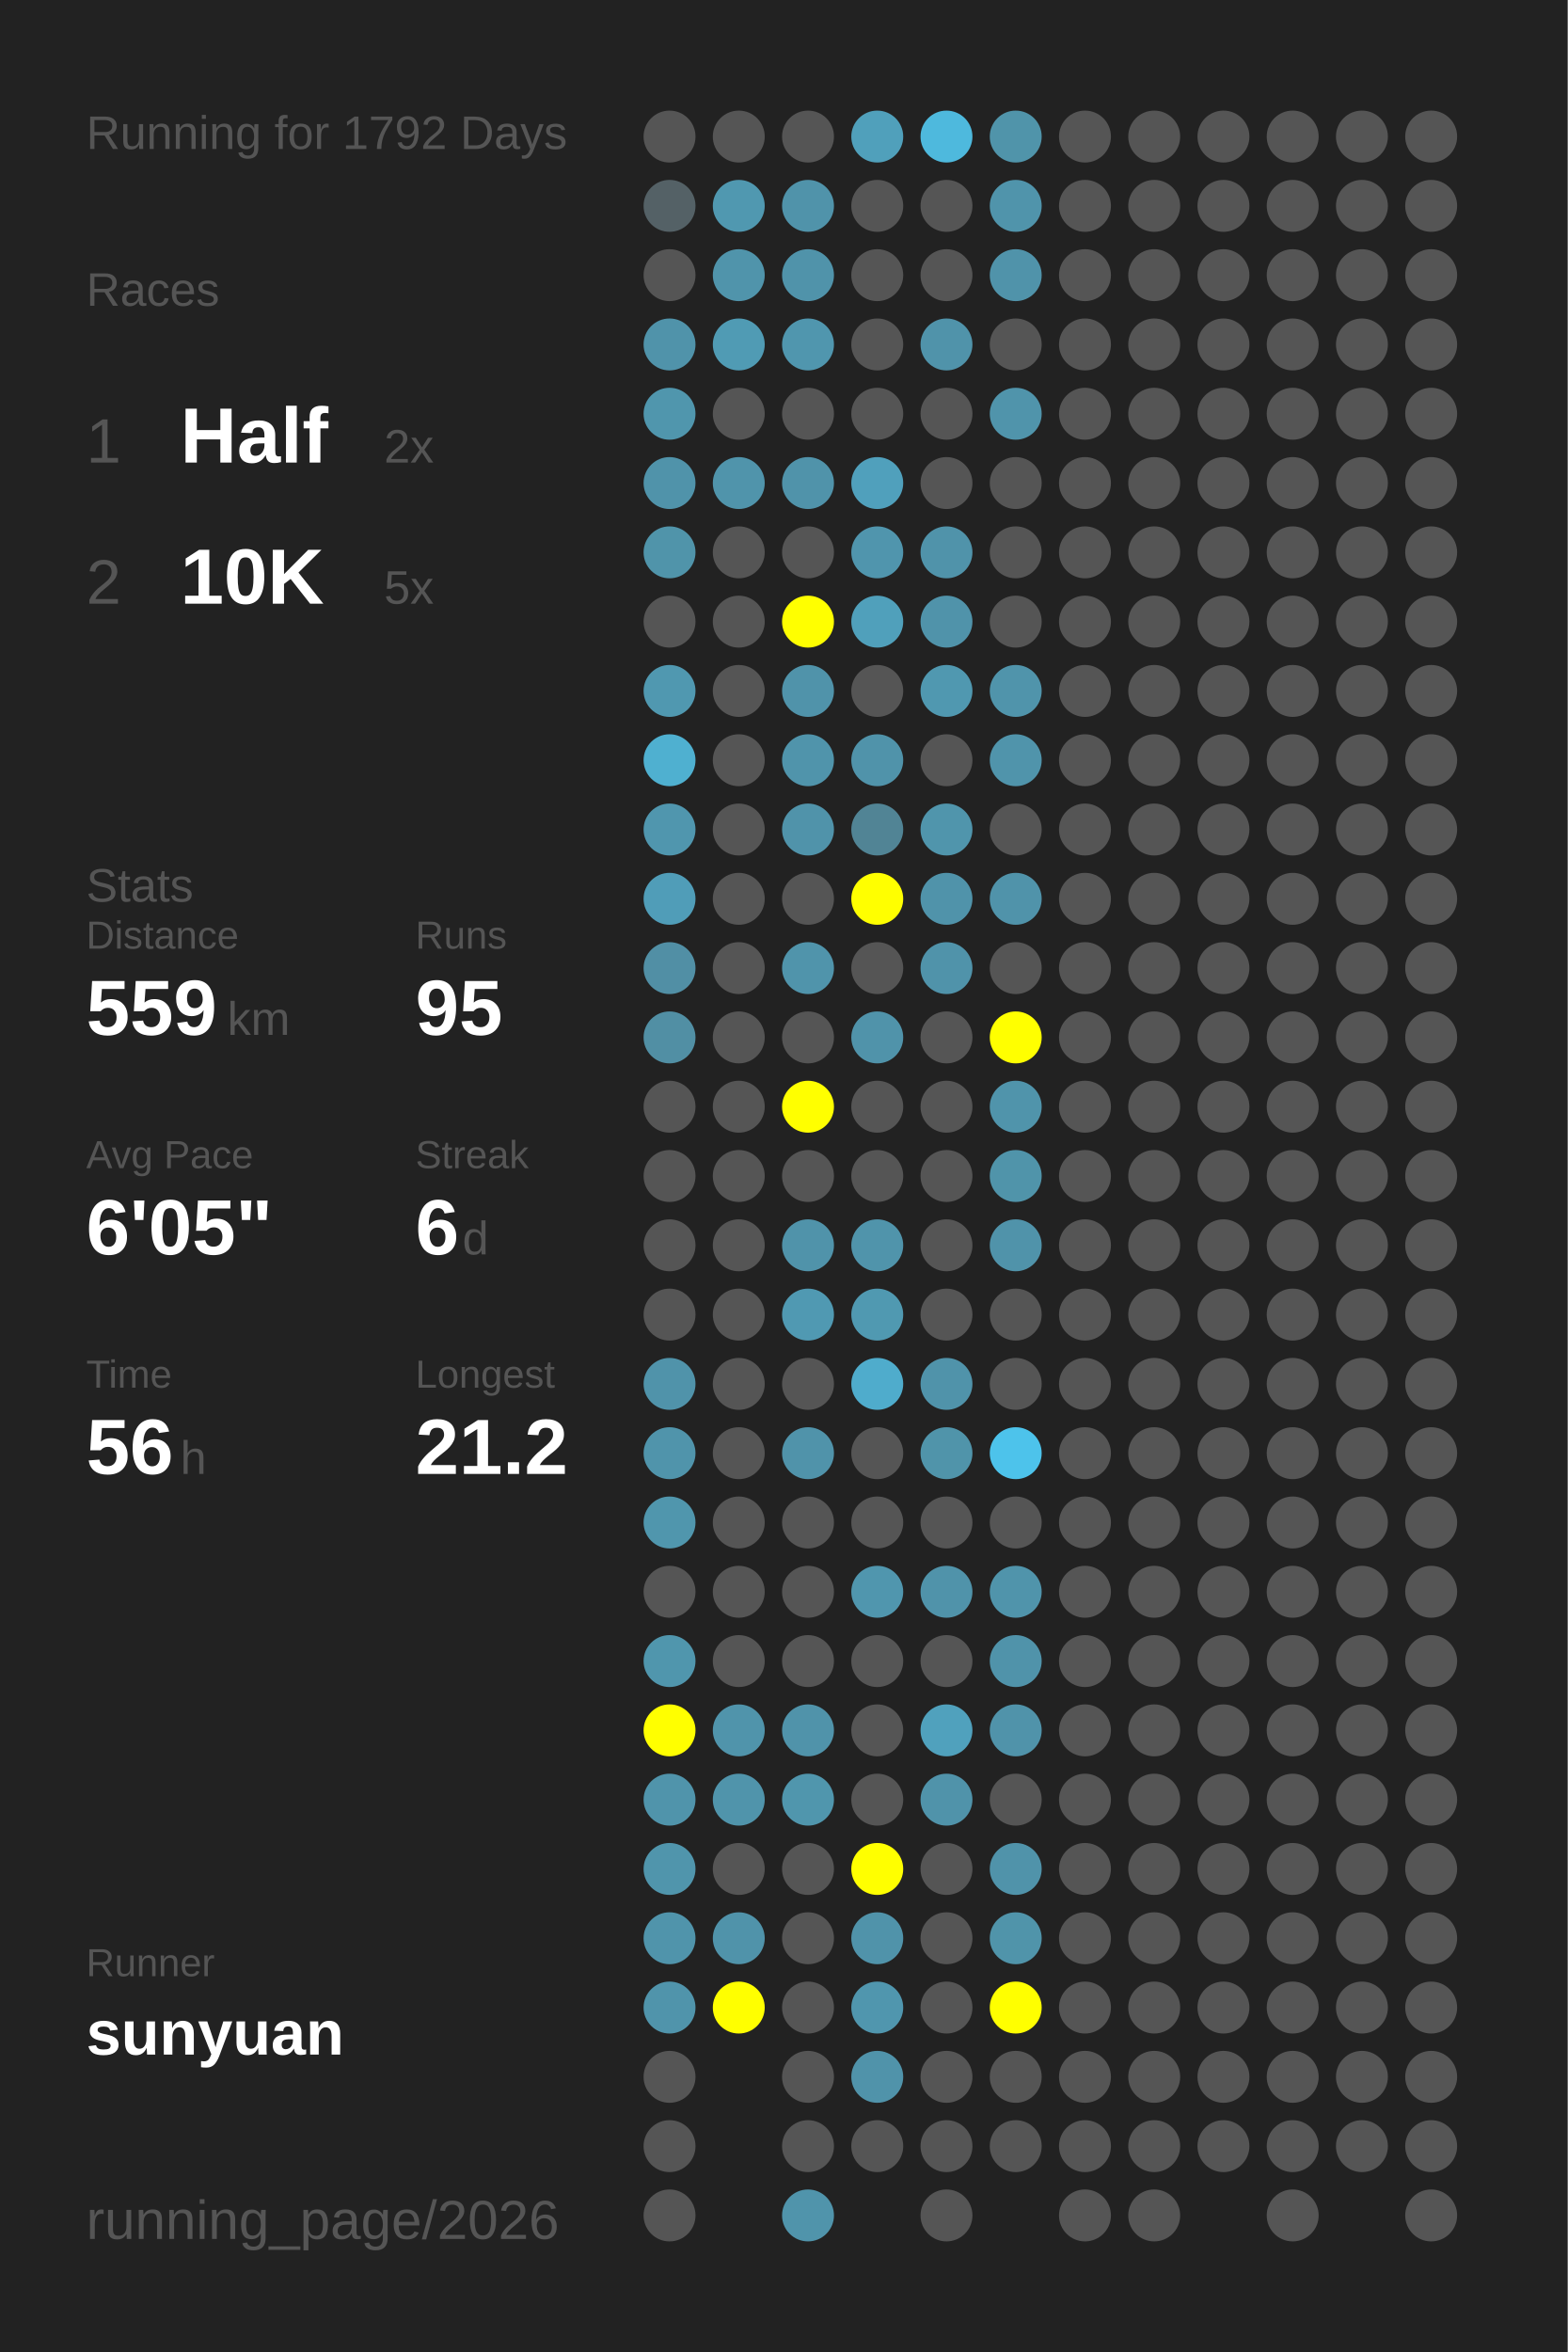
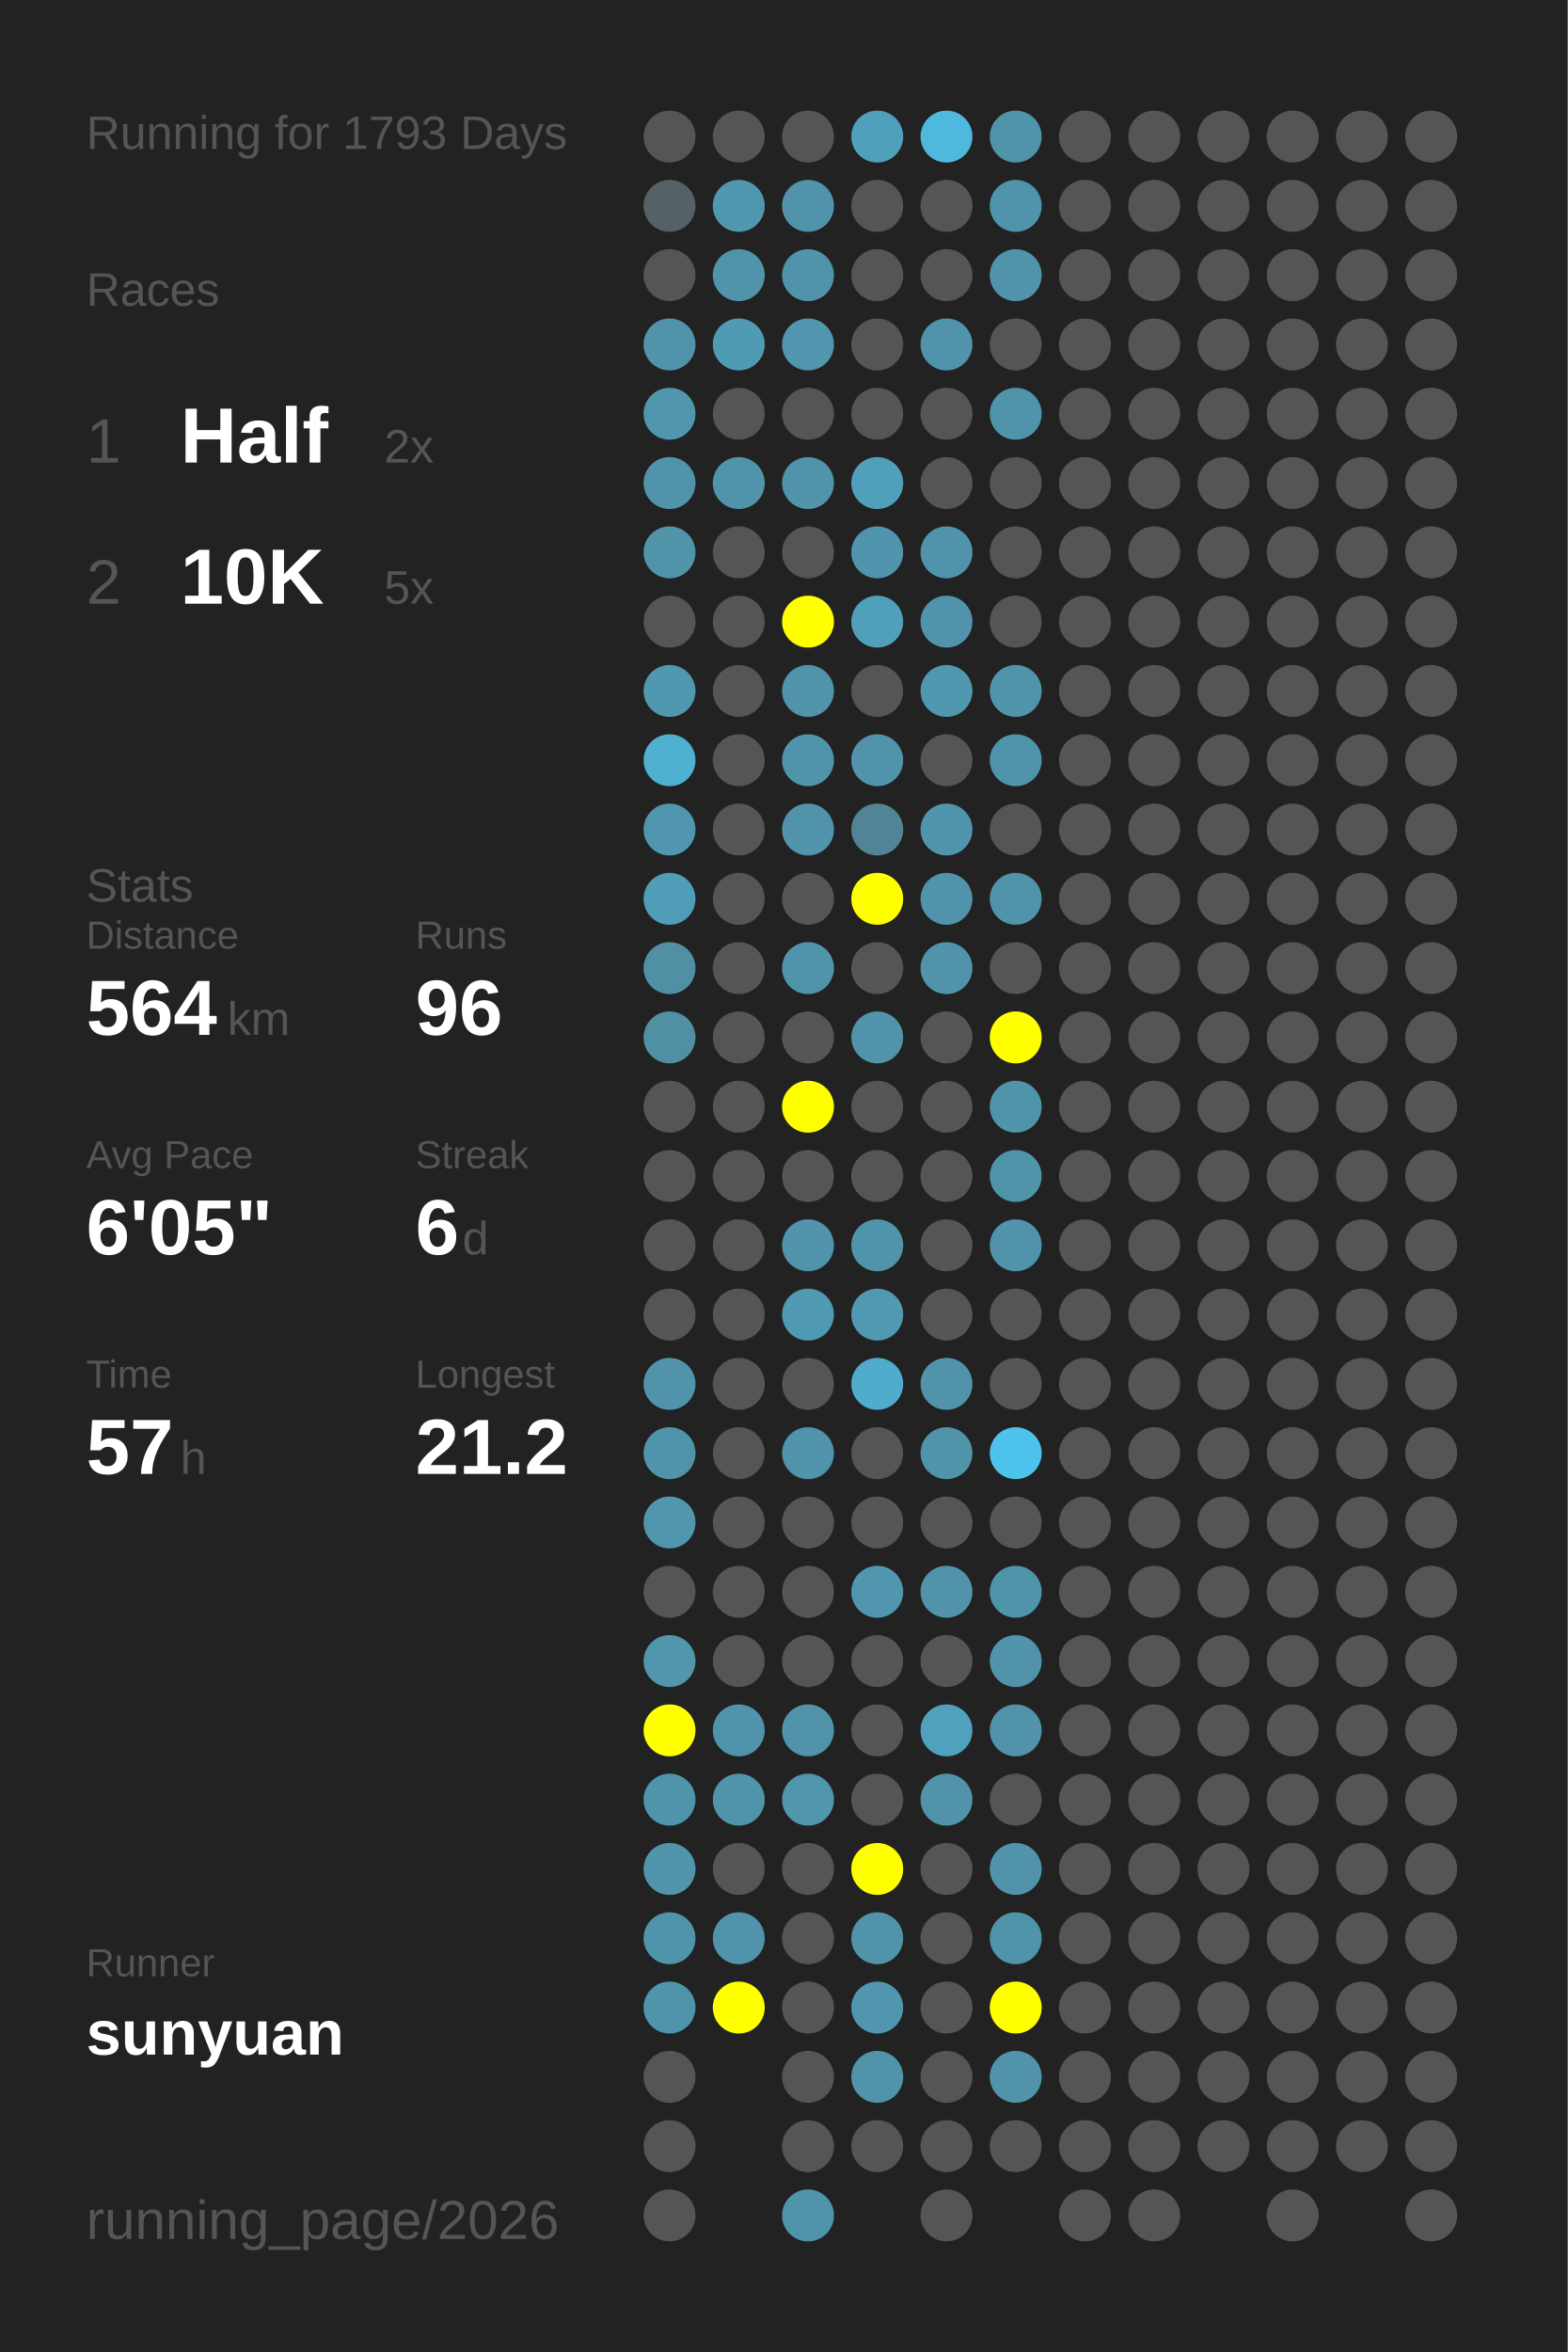
<svg xmlns="http://www.w3.org/2000/svg" baseProfile="full" height="300mm" version="1.1" viewBox="0,0,200,300" width="200mm">
  <defs />
  <rect fill="#222222" height="300" width="200" x="0" y="0" />
-   <text fill="#555555" style="font-size:6px; font-family:Arial;" x="11" y="19">Running for 1792 Days</text>
+   <text fill="#555555" style="font-size:6px; font-family:Arial;" x="11" y="19">Running for 1793 Days</text>
  <text fill="#555555" style="font-size:6px; font-family:Arial;" x="11" y="39">Races</text>
  <text fill="#555555" style="font-size:8px; font-family:Arial;" x="11" y="59">1</text>
  <text fill="#FFFFFF" style="font-size:10px; font-family:Arial; font-weight:bold;" x="23" y="59">Half</text>
  <text fill="#555555" style="font-size:6px; font-family:Arial;" x="49" y="59">2x</text>
  <text fill="#555555" style="font-size:8px; font-family:Arial;" x="11" y="77">2</text>
  <text fill="#FFFFFF" style="font-size:10px; font-family:Arial; font-weight:bold;" x="23" y="77">10K</text>
  <text fill="#555555" style="font-size:6px; font-family:Arial;" x="49" y="77">5x</text>
  <text fill="#555555" style="font-size:6px; font-family:Arial;" x="11" y="115">Stats</text>
  <text fill="#555555" style="font-size:5px; font-family:Arial;" x="11" y="121">Distance</text>
-   <text fill="#FFFFFF" style="font-size:10px; font-family:Arial; font-weight:bold;" x="11" y="132">559</text>
+   <text fill="#FFFFFF" style="font-size:10px; font-family:Arial; font-weight:bold;" x="11" y="132">564</text>
  <text fill="#555555" style="font-size:6px; font-family:Arial;" x="29" y="132">km</text>
  <text fill="#555555" style="font-size:5px; font-family:Arial;" x="53" y="121">Runs</text>
-   <text fill="#FFFFFF" style="font-size:10px; font-family:Arial; font-weight:bold;" x="53" y="132">95</text>
+   <text fill="#FFFFFF" style="font-size:10px; font-family:Arial; font-weight:bold;" x="53" y="132">96</text>
  <text fill="#555555" style="font-size:5px; font-family:Arial;" x="11" y="149">Avg Pace</text>
  <text fill="#FFFFFF" style="font-size:10px; font-family:Arial; font-weight:bold;" x="11" y="160">6'05"</text>
  <text fill="#555555" style="font-size:5px; font-family:Arial;" x="53" y="149">Streak</text>
  <text fill="#FFFFFF" style="font-size:10px; font-family:Arial; font-weight:bold;" x="53" y="160">6</text>
  <text fill="#555555" style="font-size:6px; font-family:Arial;" x="59" y="160">d</text>
  <text fill="#555555" style="font-size:5px; font-family:Arial;" x="11" y="177">Time</text>
-   <text fill="#FFFFFF" style="font-size:10px; font-family:Arial; font-weight:bold;" x="11" y="188">56</text>
+   <text fill="#FFFFFF" style="font-size:10px; font-family:Arial; font-weight:bold;" x="11" y="188">57</text>
  <text fill="#555555" style="font-size:6px; font-family:Arial;" x="23" y="188">h</text>
  <text fill="#555555" style="font-size:5px; font-family:Arial;" x="53" y="177">Longest</text>
  <text fill="#FFFFFF" style="font-size:10px; font-family:Arial; font-weight:bold;" x="53" y="188">21.2</text>
  <text fill="#555555" style="font-size:5px; font-family:Arial;" x="11" y="252.065">Runner</text>
  <text fill="#FFFFFF" style="font-size:8px; font-family:Arial; font-weight:bold;" x="11" y="262.065">sunyuan</text>
  <text fill="#555555" style="font-size:7px; font-family:Arial;" x="11" y="285.581">running_page/2026</text>
  <circle cx="85.417" cy="17.419" fill="#555555" r="3.312" />
  <circle cx="85.417" cy="26.258" fill="#546166" r="3.312" />
  <circle cx="85.417" cy="35.097" fill="#555555" r="3.312" />
  <circle cx="85.417" cy="43.935" fill="#5093aa" r="3.312" />
  <circle cx="85.417" cy="52.774" fill="#5096ad" r="3.312" />
  <circle cx="85.417" cy="61.613" fill="#5093aa" r="3.312" />
  <circle cx="85.417" cy="70.452" fill="#5094aa" r="3.312" />
  <circle cx="85.417" cy="79.29" fill="#555555" r="3.312" />
  <circle cx="85.417" cy="88.129" fill="#5098b0" r="3.312" />
  <circle cx="85.417" cy="96.968" fill="#4fb0d0" r="3.312" />
  <circle cx="85.417" cy="105.806" fill="#5096ae" r="3.312" />
  <circle cx="85.417" cy="114.645" fill="#509db8" r="3.312" />
  <circle cx="85.417" cy="123.484" fill="#518fa5" r="3.312" />
  <circle cx="85.417" cy="132.323" fill="#518fa4" r="3.312" />
  <circle cx="85.417" cy="141.161" fill="#555555" r="3.312" />
  <circle cx="85.417" cy="150" fill="#555555" r="3.312" />
  <circle cx="85.417" cy="158.839" fill="#555555" r="3.312" />
  <circle cx="85.417" cy="167.677" fill="#555555" r="3.312" />
  <circle cx="85.417" cy="176.516" fill="#5093aa" r="3.312" />
  <circle cx="85.417" cy="185.355" fill="#5094ab" r="3.312" />
  <circle cx="85.417" cy="194.194" fill="#5096ad" r="3.312" />
  <circle cx="85.417" cy="203.032" fill="#555555" r="3.312" />
  <circle cx="85.417" cy="211.871" fill="#5096ad" r="3.312" />
  <circle cx="85.417" cy="220.71" fill="#FFFF00" r="3.312" />
  <circle cx="85.417" cy="229.548" fill="#5094ab" r="3.312" />
  <circle cx="85.417" cy="238.387" fill="#5095ac" r="3.312" />
  <circle cx="85.417" cy="247.226" fill="#5094ab" r="3.312" />
  <circle cx="85.417" cy="256.065" fill="#5094ab" r="3.312" />
  <circle cx="85.417" cy="264.903" fill="#555555" r="3.312" />
  <circle cx="85.417" cy="273.742" fill="#555555" r="3.312" />
  <circle cx="85.417" cy="282.581" fill="#555555" r="3.312" />
  <circle cx="94.25" cy="17.419" fill="#555555" r="3.312" />
  <circle cx="94.25" cy="26.258" fill="#5098b0" r="3.312" />
  <circle cx="94.25" cy="35.097" fill="#5094ab" r="3.312" />
  <circle cx="94.25" cy="43.935" fill="#509bb4" r="3.312" />
  <circle cx="94.25" cy="52.774" fill="#555555" r="3.312" />
  <circle cx="94.25" cy="61.613" fill="#5094ab" r="3.312" />
  <circle cx="94.25" cy="70.452" fill="#555555" r="3.312" />
  <circle cx="94.25" cy="79.29" fill="#555555" r="3.312" />
  <circle cx="94.25" cy="88.129" fill="#555555" r="3.312" />
  <circle cx="94.25" cy="96.968" fill="#555555" r="3.312" />
  <circle cx="94.25" cy="105.806" fill="#555555" r="3.312" />
  <circle cx="94.25" cy="114.645" fill="#555555" r="3.312" />
  <circle cx="94.25" cy="123.484" fill="#555555" r="3.312" />
  <circle cx="94.25" cy="132.323" fill="#555555" r="3.312" />
  <circle cx="94.25" cy="141.161" fill="#555555" r="3.312" />
  <circle cx="94.25" cy="150" fill="#555555" r="3.312" />
  <circle cx="94.25" cy="158.839" fill="#555555" r="3.312" />
  <circle cx="94.25" cy="167.677" fill="#555555" r="3.312" />
  <circle cx="94.25" cy="176.516" fill="#555555" r="3.312" />
  <circle cx="94.25" cy="185.355" fill="#555555" r="3.312" />
  <circle cx="94.25" cy="194.194" fill="#555555" r="3.312" />
  <circle cx="94.25" cy="203.032" fill="#555555" r="3.312" />
  <circle cx="94.25" cy="211.871" fill="#555555" r="3.312" />
  <circle cx="94.25" cy="220.71" fill="#5094ab" r="3.312" />
  <circle cx="94.25" cy="229.548" fill="#5094ab" r="3.312" />
  <circle cx="94.25" cy="238.387" fill="#555555" r="3.312" />
  <circle cx="94.25" cy="247.226" fill="#5093aa" r="3.312" />
  <circle cx="94.25" cy="256.065" fill="#FFFF00" r="3.312" />
  <circle cx="103.083" cy="17.419" fill="#555555" r="3.312" />
  <circle cx="103.083" cy="26.258" fill="#5093aa" r="3.312" />
  <circle cx="103.083" cy="35.097" fill="#5093aa" r="3.312" />
  <circle cx="103.083" cy="43.935" fill="#5096ae" r="3.312" />
  <circle cx="103.083" cy="52.774" fill="#555555" r="3.312" />
  <circle cx="103.083" cy="61.613" fill="#5093aa" r="3.312" />
  <circle cx="103.083" cy="70.452" fill="#555555" r="3.312" />
  <circle cx="103.083" cy="79.29" fill="#FFFF00" r="3.312" />
  <circle cx="103.083" cy="88.129" fill="#5093aa" r="3.312" />
  <circle cx="103.083" cy="96.968" fill="#5094ab" r="3.312" />
  <circle cx="103.083" cy="105.806" fill="#5093aa" r="3.312" />
  <circle cx="103.083" cy="114.645" fill="#555555" r="3.312" />
  <circle cx="103.083" cy="123.484" fill="#5094ab" r="3.312" />
  <circle cx="103.083" cy="132.323" fill="#555555" r="3.312" />
  <circle cx="103.083" cy="141.161" fill="#FFFF00" r="3.312" />
  <circle cx="103.083" cy="150" fill="#555555" r="3.312" />
  <circle cx="103.083" cy="158.839" fill="#5093aa" r="3.312" />
  <circle cx="103.083" cy="167.677" fill="#5099b2" r="3.312" />
  <circle cx="103.083" cy="176.516" fill="#555555" r="3.312" />
  <circle cx="103.083" cy="185.355" fill="#5093aa" r="3.312" />
  <circle cx="103.083" cy="194.194" fill="#555555" r="3.312" />
  <circle cx="103.083" cy="203.032" fill="#555555" r="3.312" />
  <circle cx="103.083" cy="211.871" fill="#555555" r="3.312" />
  <circle cx="103.083" cy="220.71" fill="#5093aa" r="3.312" />
  <circle cx="103.083" cy="229.548" fill="#5096ad" r="3.312" />
  <circle cx="103.083" cy="238.387" fill="#555555" r="3.312" />
  <circle cx="103.083" cy="247.226" fill="#555555" r="3.312" />
  <circle cx="103.083" cy="256.065" fill="#555555" r="3.312" />
  <circle cx="103.083" cy="264.903" fill="#555555" r="3.312" />
  <circle cx="103.083" cy="273.742" fill="#555555" r="3.312" />
  <circle cx="103.083" cy="282.581" fill="#5094ab" r="3.312" />
  <circle cx="111.917" cy="17.419" fill="#50a0bb" r="3.312" />
  <circle cx="111.917" cy="26.258" fill="#555555" r="3.312" />
  <circle cx="111.917" cy="35.097" fill="#555555" r="3.312" />
  <circle cx="111.917" cy="43.935" fill="#555555" r="3.312" />
  <circle cx="111.917" cy="52.774" fill="#555555" r="3.312" />
  <circle cx="111.917" cy="61.613" fill="#50a0bc" r="3.312" />
  <circle cx="111.917" cy="70.452" fill="#5095ad" r="3.312" />
  <circle cx="111.917" cy="79.29" fill="#50a0bb" r="3.312" />
  <circle cx="111.917" cy="88.129" fill="#555555" r="3.312" />
  <circle cx="111.917" cy="96.968" fill="#5093aa" r="3.312" />
  <circle cx="111.917" cy="105.806" fill="#518495" r="3.312" />
  <circle cx="111.917" cy="114.645" fill="#FFFF00" r="3.312" />
  <circle cx="111.917" cy="123.484" fill="#555555" r="3.312" />
  <circle cx="111.917" cy="132.323" fill="#5093aa" r="3.312" />
  <circle cx="111.917" cy="141.161" fill="#555555" r="3.312" />
  <circle cx="111.917" cy="150" fill="#555555" r="3.312" />
  <circle cx="111.917" cy="158.839" fill="#5094ab" r="3.312" />
  <circle cx="111.917" cy="167.677" fill="#5099b1" r="3.312" />
  <circle cx="111.917" cy="176.516" fill="#4faccc" r="3.312" />
  <circle cx="111.917" cy="185.355" fill="#555555" r="3.312" />
  <circle cx="111.917" cy="194.194" fill="#555555" r="3.312" />
  <circle cx="111.917" cy="203.032" fill="#5096ae" r="3.312" />
  <circle cx="111.917" cy="211.871" fill="#555555" r="3.312" />
  <circle cx="111.917" cy="220.71" fill="#555555" r="3.312" />
  <circle cx="111.917" cy="229.548" fill="#555555" r="3.312" />
  <circle cx="111.917" cy="238.387" fill="#FFFF00" r="3.312" />
  <circle cx="111.917" cy="247.226" fill="#5093aa" r="3.312" />
  <circle cx="111.917" cy="256.065" fill="#5096ae" r="3.312" />
  <circle cx="111.917" cy="264.903" fill="#5093aa" r="3.312" />
  <circle cx="111.917" cy="273.742" fill="#555555" r="3.312" />
  <circle cx="120.75" cy="17.419" fill="#4eb9dd" r="3.312" />
  <circle cx="120.75" cy="26.258" fill="#555555" r="3.312" />
  <circle cx="120.75" cy="35.097" fill="#555555" r="3.312" />
  <circle cx="120.75" cy="43.935" fill="#5093aa" r="3.312" />
  <circle cx="120.75" cy="52.774" fill="#555555" r="3.312" />
  <circle cx="120.75" cy="61.613" fill="#555555" r="3.312" />
  <circle cx="120.75" cy="70.452" fill="#5093aa" r="3.312" />
  <circle cx="120.75" cy="79.29" fill="#5093aa" r="3.312" />
  <circle cx="120.75" cy="88.129" fill="#5098b0" r="3.312" />
  <circle cx="120.75" cy="96.968" fill="#555555" r="3.312" />
  <circle cx="120.75" cy="105.806" fill="#5095ac" r="3.312" />
  <circle cx="120.75" cy="114.645" fill="#5093aa" r="3.312" />
  <circle cx="120.75" cy="123.484" fill="#5093aa" r="3.312" />
  <circle cx="120.75" cy="132.323" fill="#555555" r="3.312" />
  <circle cx="120.75" cy="141.161" fill="#555555" r="3.312" />
  <circle cx="120.75" cy="150" fill="#555555" r="3.312" />
  <circle cx="120.75" cy="158.839" fill="#555555" r="3.312" />
  <circle cx="120.75" cy="167.677" fill="#555555" r="3.312" />
  <circle cx="120.75" cy="176.516" fill="#5093aa" r="3.312" />
  <circle cx="120.75" cy="185.355" fill="#5094aa" r="3.312" />
  <circle cx="120.75" cy="194.194" fill="#555555" r="3.312" />
  <circle cx="120.75" cy="203.032" fill="#5093aa" r="3.312" />
  <circle cx="120.75" cy="211.871" fill="#555555" r="3.312" />
  <circle cx="120.75" cy="220.71" fill="#50a1bd" r="3.312" />
  <circle cx="120.75" cy="229.548" fill="#5093aa" r="3.312" />
  <circle cx="120.75" cy="238.387" fill="#555555" r="3.312" />
  <circle cx="120.75" cy="247.226" fill="#555555" r="3.312" />
  <circle cx="120.75" cy="256.065" fill="#555555" r="3.312" />
  <circle cx="120.75" cy="264.903" fill="#555555" r="3.312" />
  <circle cx="120.75" cy="273.742" fill="#555555" r="3.312" />
  <circle cx="120.75" cy="282.581" fill="#555555" r="3.312" />
  <circle cx="129.583" cy="17.419" fill="#5094aa" r="3.312" />
  <circle cx="129.583" cy="26.258" fill="#5094ab" r="3.312" />
  <circle cx="129.583" cy="35.097" fill="#5093aa" r="3.312" />
  <circle cx="129.583" cy="43.935" fill="#555555" r="3.312" />
  <circle cx="129.583" cy="52.774" fill="#5094ab" r="3.312" />
  <circle cx="129.583" cy="61.613" fill="#555555" r="3.312" />
  <circle cx="129.583" cy="70.452" fill="#555555" r="3.312" />
  <circle cx="129.583" cy="79.29" fill="#555555" r="3.312" />
  <circle cx="129.583" cy="88.129" fill="#5094ab" r="3.312" />
  <circle cx="129.583" cy="96.968" fill="#5094ab" r="3.312" />
  <circle cx="129.583" cy="105.806" fill="#555555" r="3.312" />
  <circle cx="129.583" cy="114.645" fill="#5093aa" r="3.312" />
  <circle cx="129.583" cy="123.484" fill="#555555" r="3.312" />
  <circle cx="129.583" cy="132.323" fill="#FFFF00" r="3.312" />
  <circle cx="129.583" cy="141.161" fill="#5094ab" r="3.312" />
  <circle cx="129.583" cy="150" fill="#5094aa" r="3.312" />
  <circle cx="129.583" cy="158.839" fill="#5093aa" r="3.312" />
  <circle cx="129.583" cy="167.677" fill="#555555" r="3.312" />
  <circle cx="129.583" cy="176.516" fill="#555555" r="3.312" />
  <circle cx="129.583" cy="185.355" fill="#4dc3eb" r="3.312" />
  <circle cx="129.583" cy="194.194" fill="#555555" r="3.312" />
  <circle cx="129.583" cy="203.032" fill="#5094ab" r="3.312" />
  <circle cx="129.583" cy="211.871" fill="#5093aa" r="3.312" />
  <circle cx="129.583" cy="220.71" fill="#5093aa" r="3.312" />
  <circle cx="129.583" cy="229.548" fill="#555555" r="3.312" />
  <circle cx="129.583" cy="238.387" fill="#5093aa" r="3.312" />
  <circle cx="129.583" cy="247.226" fill="#5094aa" r="3.312" />
  <circle cx="129.583" cy="256.065" fill="#FFFF00" r="3.312" />
-   <circle cx="129.583" cy="264.903" fill="#555555" r="3.312" />
+   <circle cx="129.583" cy="264.903" fill="#5093aa" r="3.312" />
  <circle cx="129.583" cy="273.742" fill="#555555" r="3.312" />
  <circle cx="138.417" cy="17.419" fill="#555555" r="3.312" />
  <circle cx="138.417" cy="26.258" fill="#555555" r="3.312" />
  <circle cx="138.417" cy="35.097" fill="#555555" r="3.312" />
  <circle cx="138.417" cy="43.935" fill="#555555" r="3.312" />
  <circle cx="138.417" cy="52.774" fill="#555555" r="3.312" />
  <circle cx="138.417" cy="61.613" fill="#555555" r="3.312" />
  <circle cx="138.417" cy="70.452" fill="#555555" r="3.312" />
  <circle cx="138.417" cy="79.29" fill="#555555" r="3.312" />
  <circle cx="138.417" cy="88.129" fill="#555555" r="3.312" />
  <circle cx="138.417" cy="96.968" fill="#555555" r="3.312" />
  <circle cx="138.417" cy="105.806" fill="#555555" r="3.312" />
  <circle cx="138.417" cy="114.645" fill="#555555" r="3.312" />
  <circle cx="138.417" cy="123.484" fill="#555555" r="3.312" />
  <circle cx="138.417" cy="132.323" fill="#555555" r="3.312" />
  <circle cx="138.417" cy="141.161" fill="#555555" r="3.312" />
  <circle cx="138.417" cy="150" fill="#555555" r="3.312" />
  <circle cx="138.417" cy="158.839" fill="#555555" r="3.312" />
  <circle cx="138.417" cy="167.677" fill="#555555" r="3.312" />
  <circle cx="138.417" cy="176.516" fill="#555555" r="3.312" />
  <circle cx="138.417" cy="185.355" fill="#555555" r="3.312" />
  <circle cx="138.417" cy="194.194" fill="#555555" r="3.312" />
  <circle cx="138.417" cy="203.032" fill="#555555" r="3.312" />
  <circle cx="138.417" cy="211.871" fill="#555555" r="3.312" />
  <circle cx="138.417" cy="220.71" fill="#555555" r="3.312" />
  <circle cx="138.417" cy="229.548" fill="#555555" r="3.312" />
  <circle cx="138.417" cy="238.387" fill="#555555" r="3.312" />
  <circle cx="138.417" cy="247.226" fill="#555555" r="3.312" />
  <circle cx="138.417" cy="256.065" fill="#555555" r="3.312" />
  <circle cx="138.417" cy="264.903" fill="#555555" r="3.312" />
  <circle cx="138.417" cy="273.742" fill="#555555" r="3.312" />
  <circle cx="138.417" cy="282.581" fill="#555555" r="3.312" />
  <circle cx="147.25" cy="17.419" fill="#555555" r="3.312" />
  <circle cx="147.25" cy="26.258" fill="#555555" r="3.312" />
  <circle cx="147.25" cy="35.097" fill="#555555" r="3.312" />
  <circle cx="147.25" cy="43.935" fill="#555555" r="3.312" />
  <circle cx="147.25" cy="52.774" fill="#555555" r="3.312" />
  <circle cx="147.25" cy="61.613" fill="#555555" r="3.312" />
  <circle cx="147.25" cy="70.452" fill="#555555" r="3.312" />
  <circle cx="147.25" cy="79.29" fill="#555555" r="3.312" />
  <circle cx="147.25" cy="88.129" fill="#555555" r="3.312" />
  <circle cx="147.25" cy="96.968" fill="#555555" r="3.312" />
  <circle cx="147.25" cy="105.806" fill="#555555" r="3.312" />
  <circle cx="147.25" cy="114.645" fill="#555555" r="3.312" />
  <circle cx="147.25" cy="123.484" fill="#555555" r="3.312" />
  <circle cx="147.25" cy="132.323" fill="#555555" r="3.312" />
  <circle cx="147.25" cy="141.161" fill="#555555" r="3.312" />
  <circle cx="147.25" cy="150" fill="#555555" r="3.312" />
  <circle cx="147.25" cy="158.839" fill="#555555" r="3.312" />
  <circle cx="147.25" cy="167.677" fill="#555555" r="3.312" />
  <circle cx="147.25" cy="176.516" fill="#555555" r="3.312" />
  <circle cx="147.25" cy="185.355" fill="#555555" r="3.312" />
  <circle cx="147.25" cy="194.194" fill="#555555" r="3.312" />
  <circle cx="147.25" cy="203.032" fill="#555555" r="3.312" />
  <circle cx="147.25" cy="211.871" fill="#555555" r="3.312" />
  <circle cx="147.25" cy="220.71" fill="#555555" r="3.312" />
  <circle cx="147.25" cy="229.548" fill="#555555" r="3.312" />
  <circle cx="147.25" cy="238.387" fill="#555555" r="3.312" />
  <circle cx="147.25" cy="247.226" fill="#555555" r="3.312" />
  <circle cx="147.25" cy="256.065" fill="#555555" r="3.312" />
  <circle cx="147.25" cy="264.903" fill="#555555" r="3.312" />
  <circle cx="147.25" cy="273.742" fill="#555555" r="3.312" />
  <circle cx="147.25" cy="282.581" fill="#555555" r="3.312" />
  <circle cx="156.083" cy="17.419" fill="#555555" r="3.312" />
  <circle cx="156.083" cy="26.258" fill="#555555" r="3.312" />
  <circle cx="156.083" cy="35.097" fill="#555555" r="3.312" />
  <circle cx="156.083" cy="43.935" fill="#555555" r="3.312" />
  <circle cx="156.083" cy="52.774" fill="#555555" r="3.312" />
  <circle cx="156.083" cy="61.613" fill="#555555" r="3.312" />
  <circle cx="156.083" cy="70.452" fill="#555555" r="3.312" />
  <circle cx="156.083" cy="79.29" fill="#555555" r="3.312" />
  <circle cx="156.083" cy="88.129" fill="#555555" r="3.312" />
  <circle cx="156.083" cy="96.968" fill="#555555" r="3.312" />
  <circle cx="156.083" cy="105.806" fill="#555555" r="3.312" />
  <circle cx="156.083" cy="114.645" fill="#555555" r="3.312" />
  <circle cx="156.083" cy="123.484" fill="#555555" r="3.312" />
  <circle cx="156.083" cy="132.323" fill="#555555" r="3.312" />
  <circle cx="156.083" cy="141.161" fill="#555555" r="3.312" />
  <circle cx="156.083" cy="150" fill="#555555" r="3.312" />
  <circle cx="156.083" cy="158.839" fill="#555555" r="3.312" />
  <circle cx="156.083" cy="167.677" fill="#555555" r="3.312" />
  <circle cx="156.083" cy="176.516" fill="#555555" r="3.312" />
  <circle cx="156.083" cy="185.355" fill="#555555" r="3.312" />
  <circle cx="156.083" cy="194.194" fill="#555555" r="3.312" />
  <circle cx="156.083" cy="203.032" fill="#555555" r="3.312" />
  <circle cx="156.083" cy="211.871" fill="#555555" r="3.312" />
  <circle cx="156.083" cy="220.71" fill="#555555" r="3.312" />
  <circle cx="156.083" cy="229.548" fill="#555555" r="3.312" />
  <circle cx="156.083" cy="238.387" fill="#555555" r="3.312" />
  <circle cx="156.083" cy="247.226" fill="#555555" r="3.312" />
  <circle cx="156.083" cy="256.065" fill="#555555" r="3.312" />
  <circle cx="156.083" cy="264.903" fill="#555555" r="3.312" />
  <circle cx="156.083" cy="273.742" fill="#555555" r="3.312" />
  <circle cx="164.917" cy="17.419" fill="#555555" r="3.312" />
  <circle cx="164.917" cy="26.258" fill="#555555" r="3.312" />
  <circle cx="164.917" cy="35.097" fill="#555555" r="3.312" />
  <circle cx="164.917" cy="43.935" fill="#555555" r="3.312" />
  <circle cx="164.917" cy="52.774" fill="#555555" r="3.312" />
  <circle cx="164.917" cy="61.613" fill="#555555" r="3.312" />
  <circle cx="164.917" cy="70.452" fill="#555555" r="3.312" />
  <circle cx="164.917" cy="79.29" fill="#555555" r="3.312" />
  <circle cx="164.917" cy="88.129" fill="#555555" r="3.312" />
  <circle cx="164.917" cy="96.968" fill="#555555" r="3.312" />
  <circle cx="164.917" cy="105.806" fill="#555555" r="3.312" />
  <circle cx="164.917" cy="114.645" fill="#555555" r="3.312" />
  <circle cx="164.917" cy="123.484" fill="#555555" r="3.312" />
  <circle cx="164.917" cy="132.323" fill="#555555" r="3.312" />
  <circle cx="164.917" cy="141.161" fill="#555555" r="3.312" />
  <circle cx="164.917" cy="150" fill="#555555" r="3.312" />
  <circle cx="164.917" cy="158.839" fill="#555555" r="3.312" />
  <circle cx="164.917" cy="167.677" fill="#555555" r="3.312" />
  <circle cx="164.917" cy="176.516" fill="#555555" r="3.312" />
  <circle cx="164.917" cy="185.355" fill="#555555" r="3.312" />
  <circle cx="164.917" cy="194.194" fill="#555555" r="3.312" />
  <circle cx="164.917" cy="203.032" fill="#555555" r="3.312" />
  <circle cx="164.917" cy="211.871" fill="#555555" r="3.312" />
  <circle cx="164.917" cy="220.71" fill="#555555" r="3.312" />
  <circle cx="164.917" cy="229.548" fill="#555555" r="3.312" />
  <circle cx="164.917" cy="238.387" fill="#555555" r="3.312" />
  <circle cx="164.917" cy="247.226" fill="#555555" r="3.312" />
  <circle cx="164.917" cy="256.065" fill="#555555" r="3.312" />
  <circle cx="164.917" cy="264.903" fill="#555555" r="3.312" />
  <circle cx="164.917" cy="273.742" fill="#555555" r="3.312" />
  <circle cx="164.917" cy="282.581" fill="#555555" r="3.312" />
  <circle cx="173.75" cy="17.419" fill="#555555" r="3.312" />
  <circle cx="173.75" cy="26.258" fill="#555555" r="3.312" />
  <circle cx="173.75" cy="35.097" fill="#555555" r="3.312" />
  <circle cx="173.75" cy="43.935" fill="#555555" r="3.312" />
  <circle cx="173.75" cy="52.774" fill="#555555" r="3.312" />
  <circle cx="173.75" cy="61.613" fill="#555555" r="3.312" />
  <circle cx="173.75" cy="70.452" fill="#555555" r="3.312" />
  <circle cx="173.75" cy="79.29" fill="#555555" r="3.312" />
  <circle cx="173.75" cy="88.129" fill="#555555" r="3.312" />
  <circle cx="173.75" cy="96.968" fill="#555555" r="3.312" />
  <circle cx="173.75" cy="105.806" fill="#555555" r="3.312" />
  <circle cx="173.75" cy="114.645" fill="#555555" r="3.312" />
  <circle cx="173.75" cy="123.484" fill="#555555" r="3.312" />
  <circle cx="173.75" cy="132.323" fill="#555555" r="3.312" />
  <circle cx="173.75" cy="141.161" fill="#555555" r="3.312" />
  <circle cx="173.75" cy="150" fill="#555555" r="3.312" />
  <circle cx="173.75" cy="158.839" fill="#555555" r="3.312" />
  <circle cx="173.75" cy="167.677" fill="#555555" r="3.312" />
  <circle cx="173.75" cy="176.516" fill="#555555" r="3.312" />
  <circle cx="173.75" cy="185.355" fill="#555555" r="3.312" />
  <circle cx="173.75" cy="194.194" fill="#555555" r="3.312" />
  <circle cx="173.75" cy="203.032" fill="#555555" r="3.312" />
  <circle cx="173.75" cy="211.871" fill="#555555" r="3.312" />
  <circle cx="173.75" cy="220.71" fill="#555555" r="3.312" />
  <circle cx="173.75" cy="229.548" fill="#555555" r="3.312" />
  <circle cx="173.75" cy="238.387" fill="#555555" r="3.312" />
  <circle cx="173.75" cy="247.226" fill="#555555" r="3.312" />
  <circle cx="173.75" cy="256.065" fill="#555555" r="3.312" />
  <circle cx="173.75" cy="264.903" fill="#555555" r="3.312" />
  <circle cx="173.75" cy="273.742" fill="#555555" r="3.312" />
  <circle cx="182.583" cy="17.419" fill="#555555" r="3.312" />
  <circle cx="182.583" cy="26.258" fill="#555555" r="3.312" />
  <circle cx="182.583" cy="35.097" fill="#555555" r="3.312" />
  <circle cx="182.583" cy="43.935" fill="#555555" r="3.312" />
  <circle cx="182.583" cy="52.774" fill="#555555" r="3.312" />
  <circle cx="182.583" cy="61.613" fill="#555555" r="3.312" />
  <circle cx="182.583" cy="70.452" fill="#555555" r="3.312" />
  <circle cx="182.583" cy="79.29" fill="#555555" r="3.312" />
  <circle cx="182.583" cy="88.129" fill="#555555" r="3.312" />
  <circle cx="182.583" cy="96.968" fill="#555555" r="3.312" />
  <circle cx="182.583" cy="105.806" fill="#555555" r="3.312" />
  <circle cx="182.583" cy="114.645" fill="#555555" r="3.312" />
  <circle cx="182.583" cy="123.484" fill="#555555" r="3.312" />
  <circle cx="182.583" cy="132.323" fill="#555555" r="3.312" />
  <circle cx="182.583" cy="141.161" fill="#555555" r="3.312" />
  <circle cx="182.583" cy="150" fill="#555555" r="3.312" />
  <circle cx="182.583" cy="158.839" fill="#555555" r="3.312" />
  <circle cx="182.583" cy="167.677" fill="#555555" r="3.312" />
  <circle cx="182.583" cy="176.516" fill="#555555" r="3.312" />
  <circle cx="182.583" cy="185.355" fill="#555555" r="3.312" />
  <circle cx="182.583" cy="194.194" fill="#555555" r="3.312" />
  <circle cx="182.583" cy="203.032" fill="#555555" r="3.312" />
  <circle cx="182.583" cy="211.871" fill="#555555" r="3.312" />
  <circle cx="182.583" cy="220.71" fill="#555555" r="3.312" />
  <circle cx="182.583" cy="229.548" fill="#555555" r="3.312" />
  <circle cx="182.583" cy="238.387" fill="#555555" r="3.312" />
  <circle cx="182.583" cy="247.226" fill="#555555" r="3.312" />
  <circle cx="182.583" cy="256.065" fill="#555555" r="3.312" />
  <circle cx="182.583" cy="264.903" fill="#555555" r="3.312" />
  <circle cx="182.583" cy="273.742" fill="#555555" r="3.312" />
  <circle cx="182.583" cy="282.581" fill="#555555" r="3.312" />
</svg>
